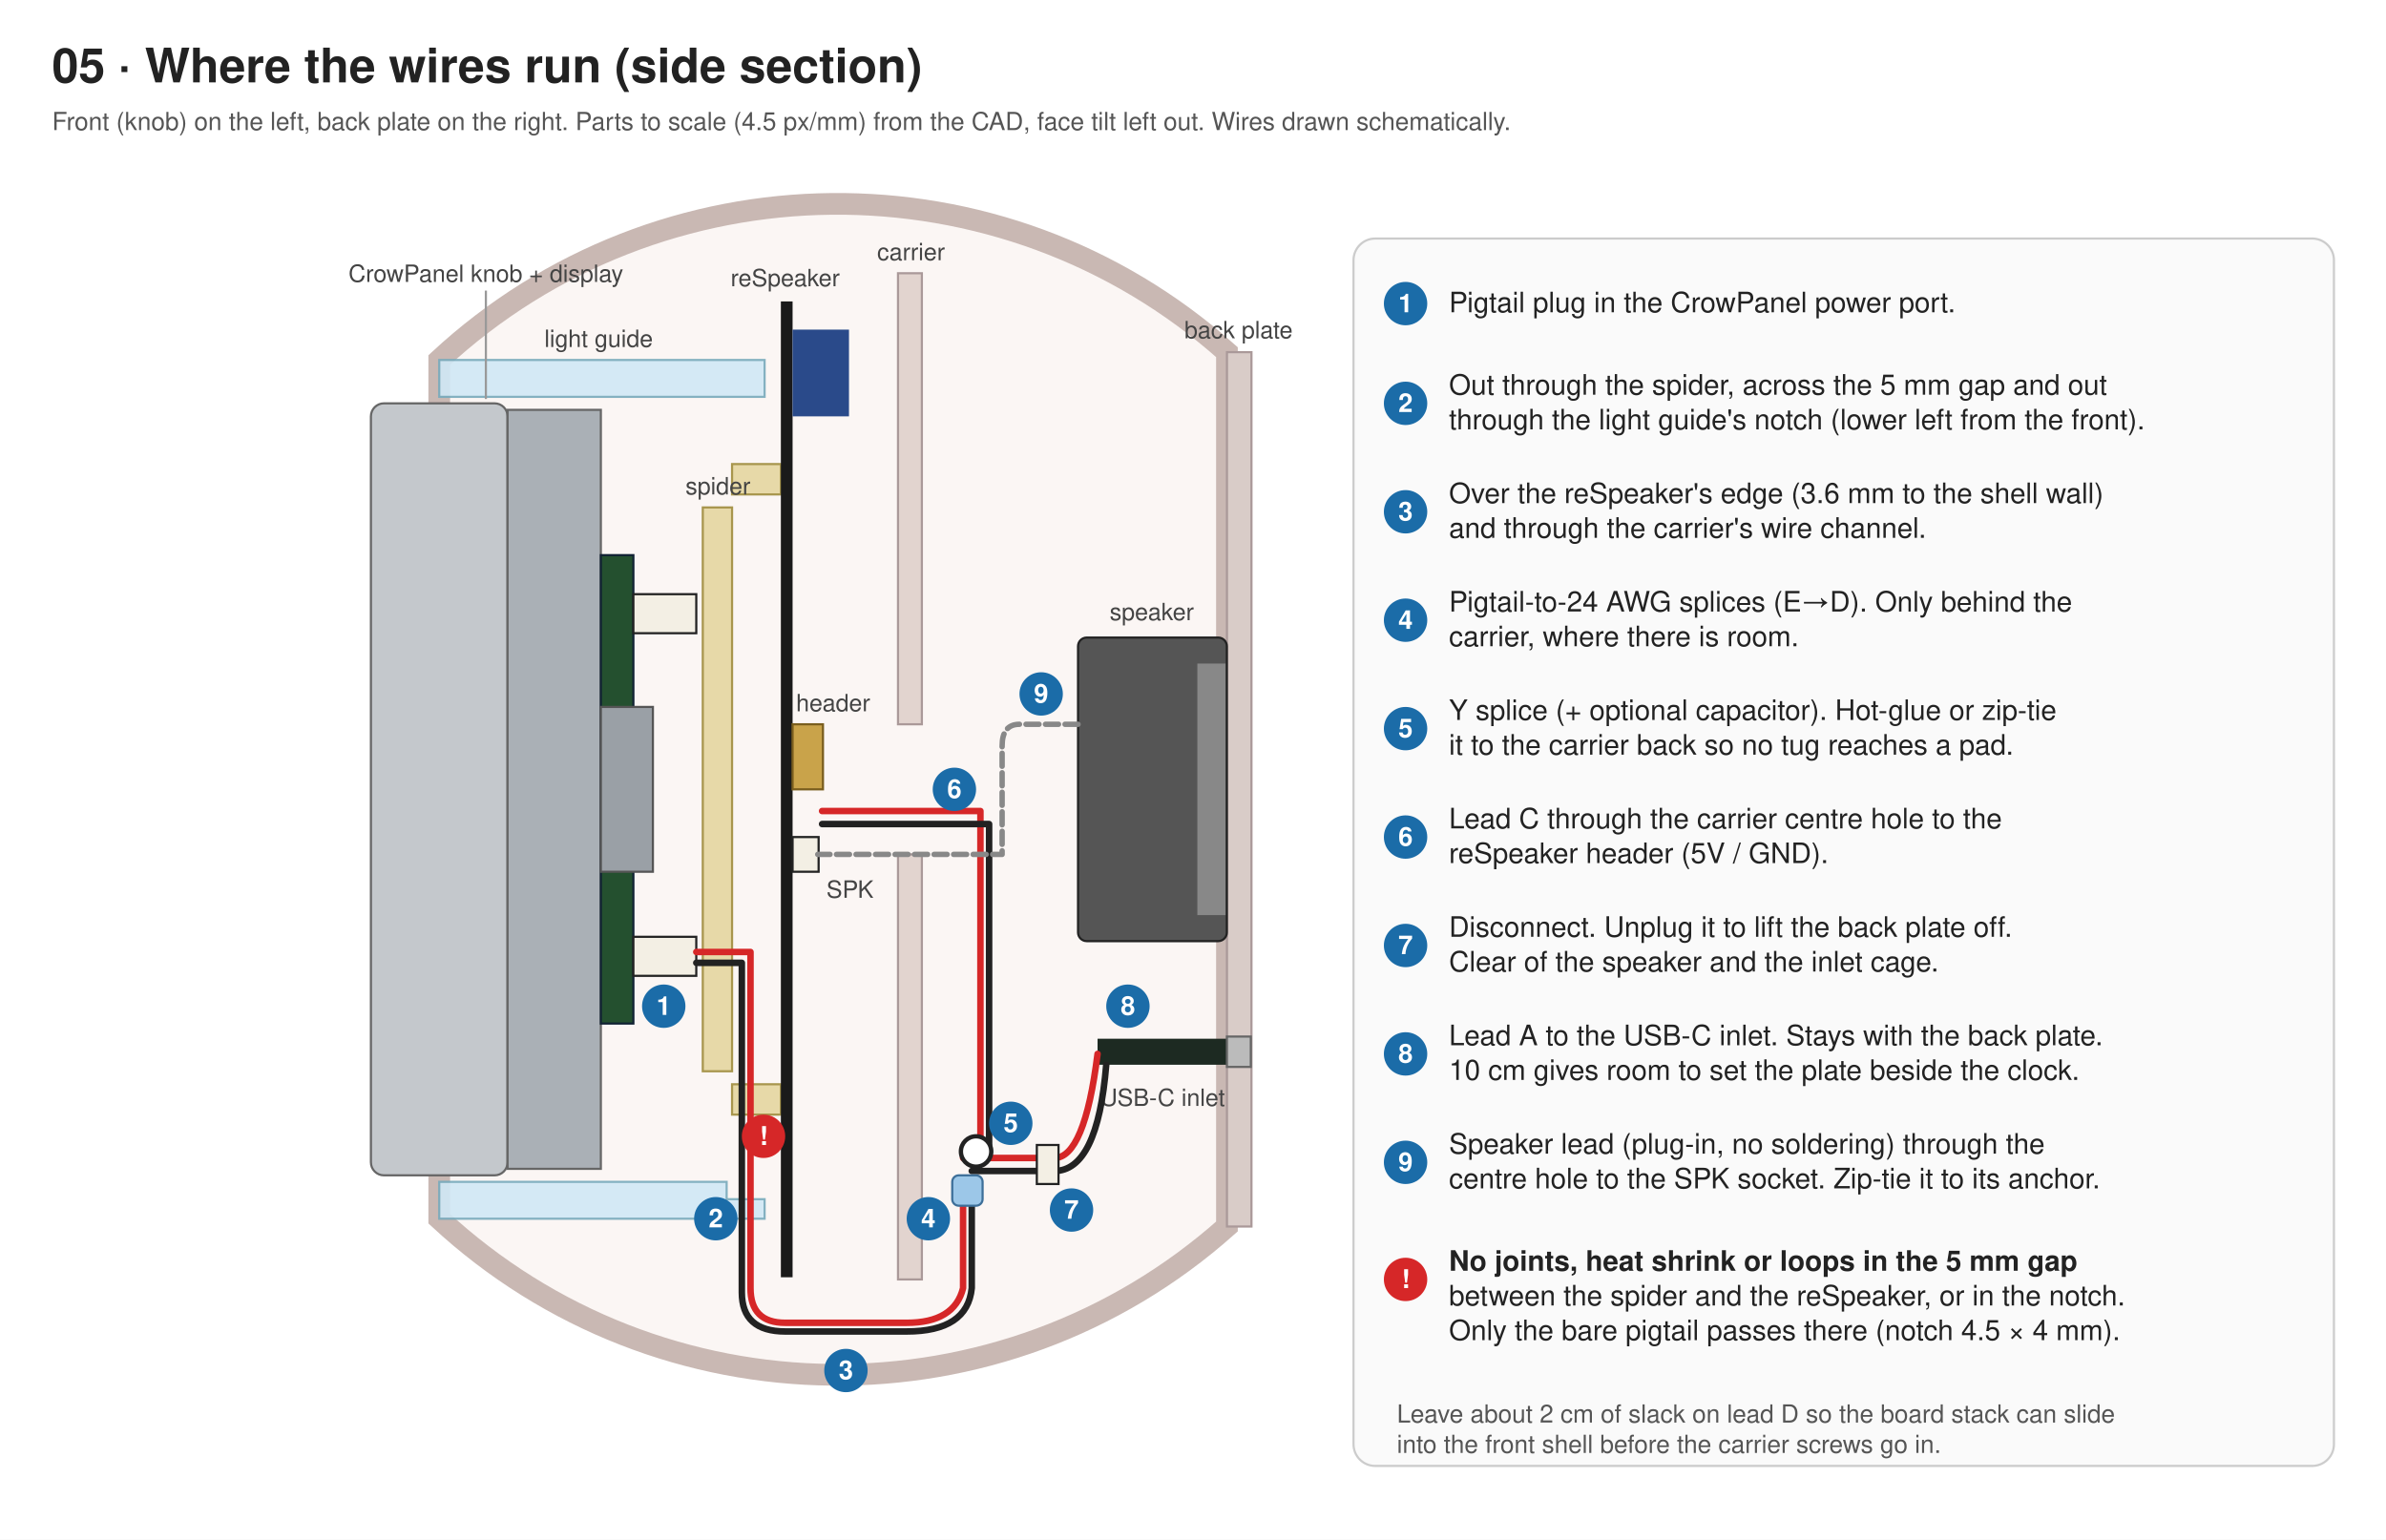
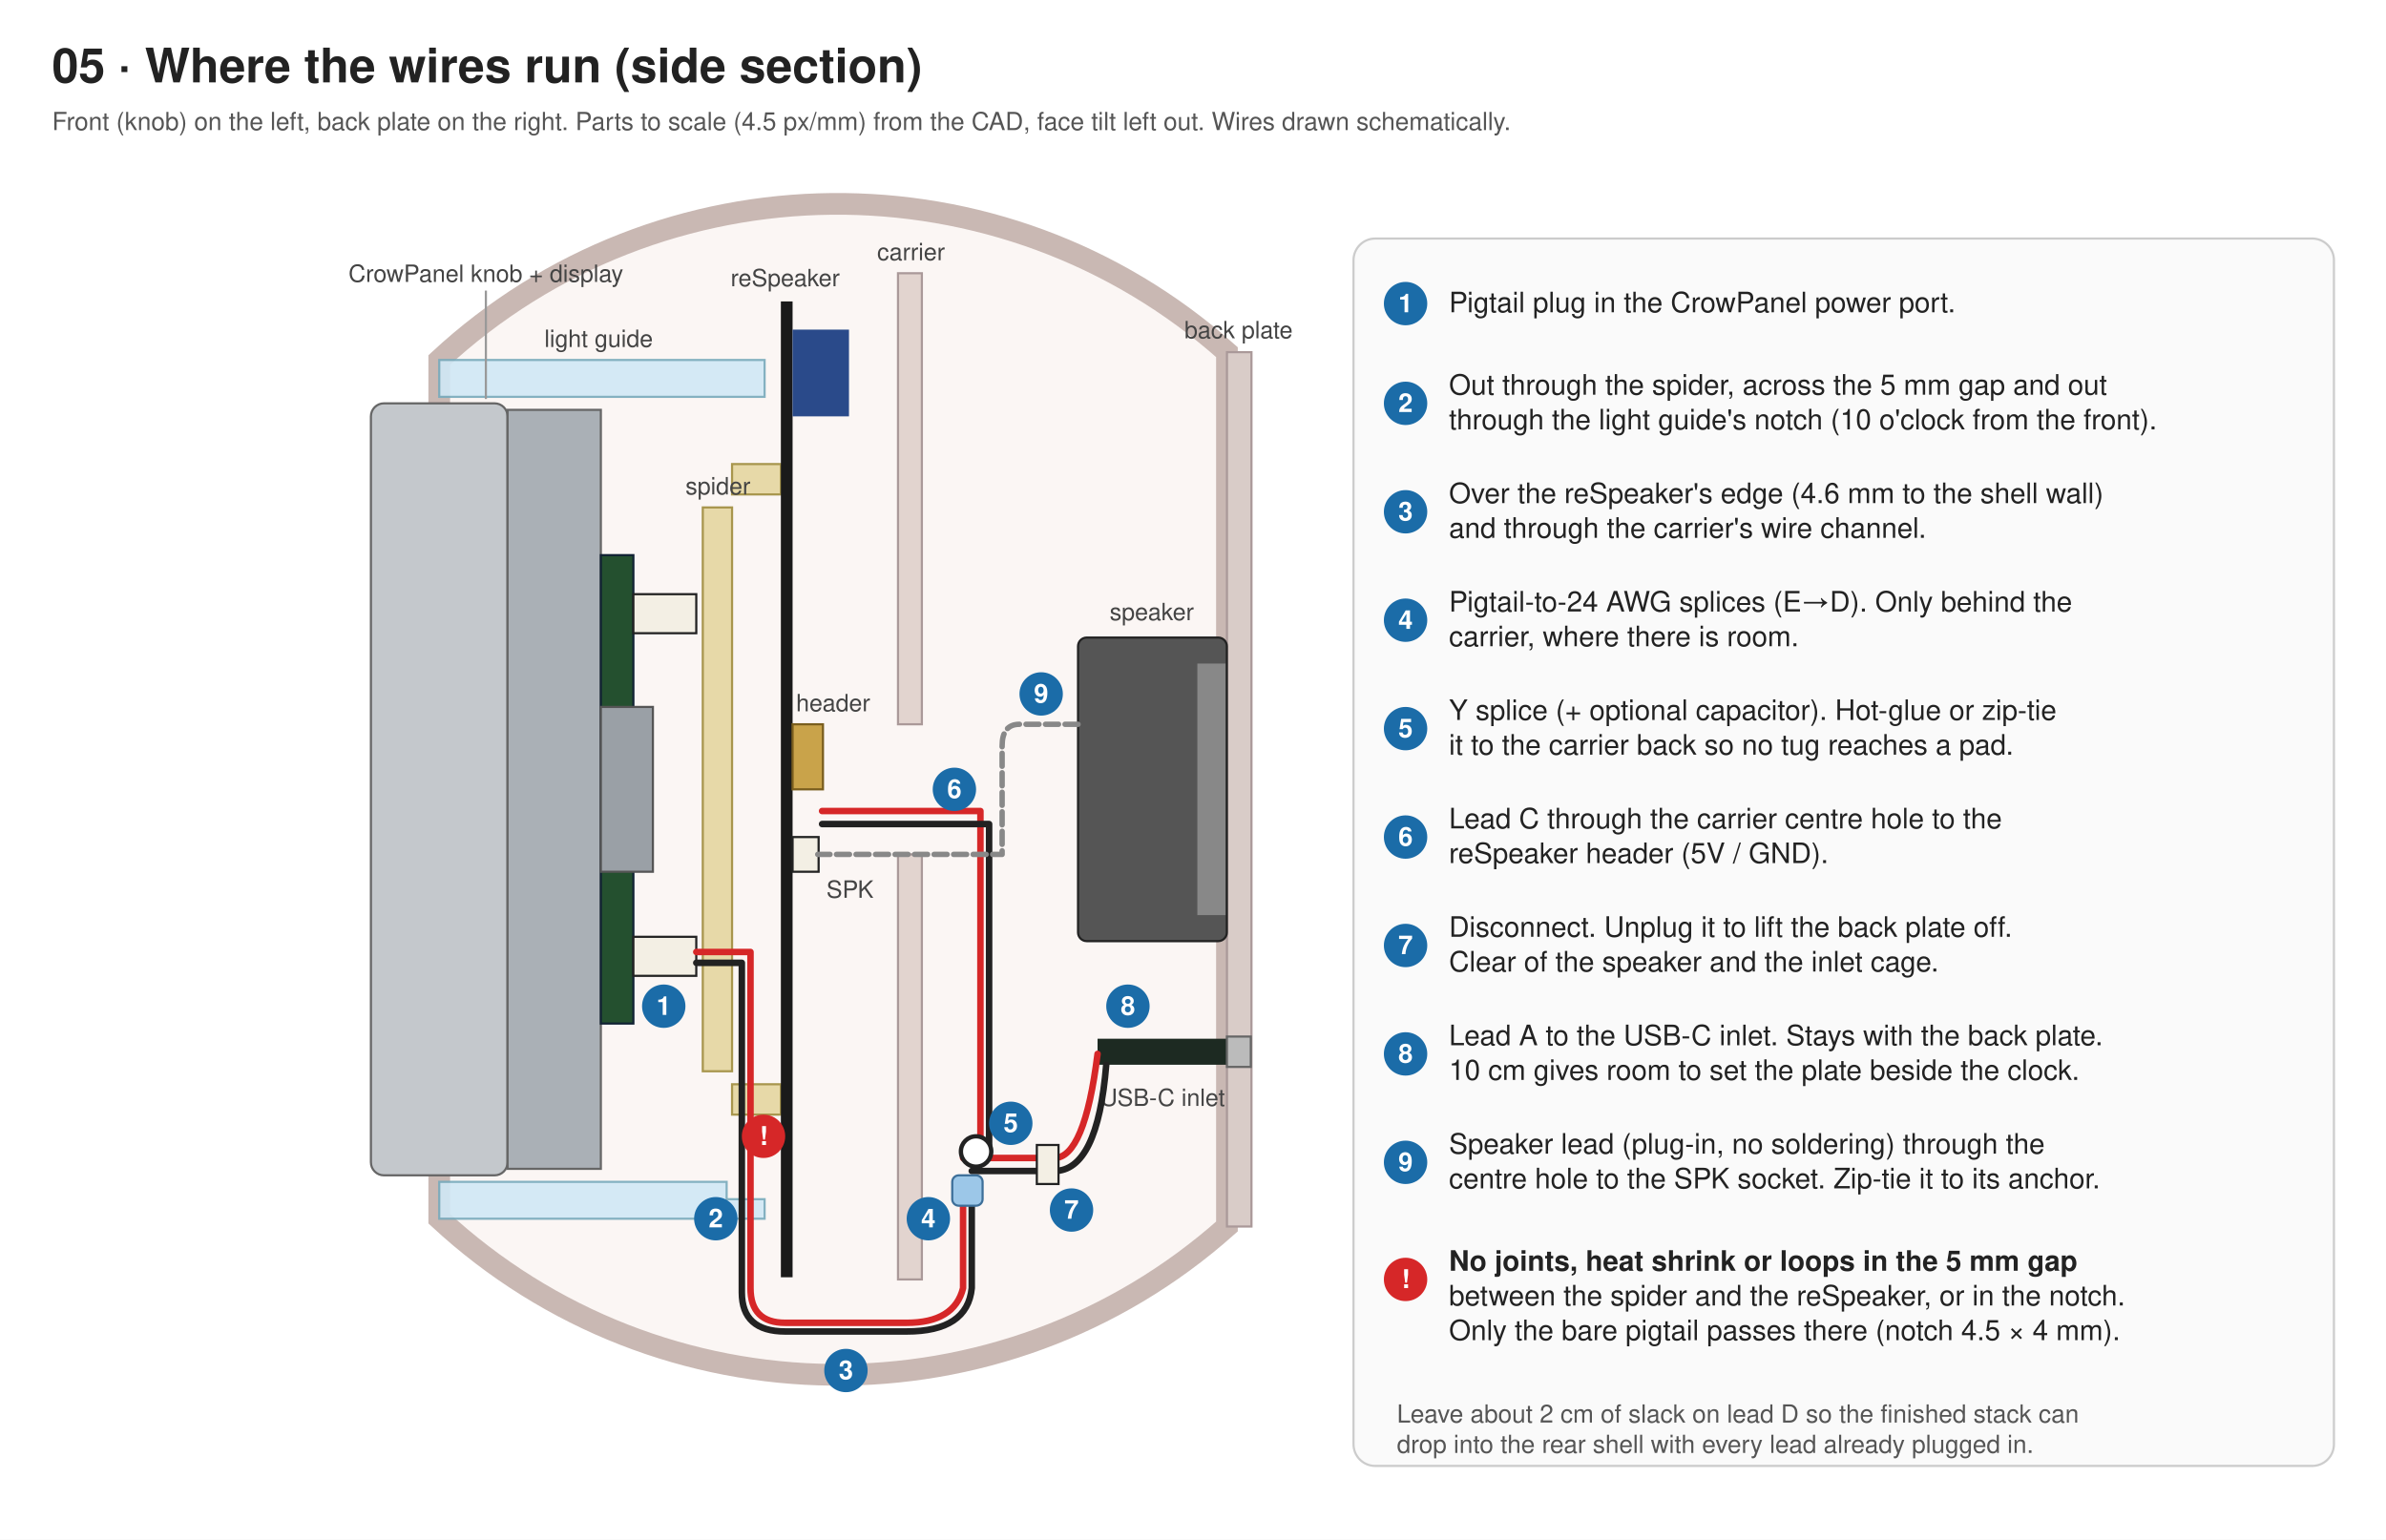
<svg xmlns="http://www.w3.org/2000/svg" viewBox="0 0 1100 710" width="1100" height="710" role="img" aria-label="Side section showing the cable route inside the Voice Clock">
  <style>
  text{font-family:Helvetica,Arial,sans-serif;fill:#222}
  .h{font-size:22px;font-weight:700}
  .b{font-size:15px;font-weight:700}
  .t{font-size:13px}
  .s{font-size:11.5px;fill:#555}
  .num{font-size:12px;font-weight:700;fill:#fff}
  .part{font-size:11px;fill:#444}
</style>
  <rect width="1100" height="710" fill="#fff" />
  <text x="24" y="38" class="h">05 · Where the wires run (side section)</text>
  <text x="24" y="60" class="s">Front (knob) on the left, back plate on the right. Parts to scale (4.5 px/mm) from the CAD, face tilt left out. Wires drawn schematically.</text>
  <g transform="translate(0,34)">
    <path d="M202.5 132 A270 270 0 0 1 565.65 128.4 L565.65 531.6 A270 270 0 0 1 202.5 528 Z" fill="#fbf6f4" stroke="#c9b8b3" stroke-width="10" />
    <rect x="565.65" y="128.4" width="11.3" height="403.2" fill="#d9ccc8" stroke="#a99" />
    <text x="571" y="122" class="part" text-anchor="middle">back plate</text>
    <rect x="202.5" y="132" width="150" height="17" fill="#cfe8f5" stroke="#7ab" opacity=".9" />
    <path d="M202.5 511 H335 V519 H352.5 V528 H202.5 Z" fill="#cfe8f5" stroke="#7ab" opacity=".9" />
    <text x="276" y="126" class="part" text-anchor="middle">light guide</text>
    <rect x="171" y="152" width="63" height="356" rx="6" fill="#c4c8cc" stroke="#666" />
    <rect x="234" y="155" width="43" height="350" fill="#aab0b6" stroke="#666" />
    <rect x="277" y="222" width="15" height="216" fill="#24502f" stroke="#123" />
    <rect x="277" y="292" width="24" height="76" fill="#9aa0a6" stroke="#555" />
    <rect x="292" y="240" width="29" height="18" fill="#f3efe4" stroke="#222" />
    <rect x="292" y="398" width="29" height="18" fill="#f3efe4" stroke="#222" />
    <text x="224" y="96" class="part" text-anchor="middle">CrowPanel knob + display</text>
    <path d="M224 100 V150" stroke="#999" />
    <rect x="324" y="200" width="13.5" height="260" fill="#e7d9a8" stroke="#a8964d" />
    <rect x="337.5" y="180" width="22.5" height="14" fill="#e7d9a8" stroke="#a8964d" />
    <rect x="337.5" y="466" width="22.5" height="14" fill="#e7d9a8" stroke="#a8964d" />
    <text x="331" y="194" class="part" text-anchor="middle">spider</text>
    <rect x="360" y="105" width="5.4" height="450" fill="#1a1a1a" />
    <rect x="365.4" y="118" width="26" height="40" fill="#2a4a8a" />
    <rect x="365.4" y="300" width="14" height="30" fill="#c9a34a" stroke="#7a5e1e" />
    <rect x="365.4" y="352" width="12" height="16" fill="#f3efe4" stroke="#222" />
    <text x="362" y="98" class="part" text-anchor="middle">reSpeaker</text>
    <text x="367" y="294" class="part">header</text>
    <text x="381" y="380" class="part">SPK</text>
    <path d="M414 92 H425 V300 H414 Z M414 360 H425 V556 H414 Z" fill="#e2d4cf" stroke="#a99" />
    <text x="420" y="86" class="part" text-anchor="middle">carrier</text>
    <rect x="497" y="260" width="68.6" height="140" rx="4" fill="#555" stroke="#222" />
    <rect x="552" y="272" width="13" height="116" fill="#888" />
    <text x="531" y="252" class="part" text-anchor="middle">speaker</text>
    <rect x="506" y="445" width="59.6" height="12" fill="#1d2a22" />
    <rect x="565.65" y="444" width="11" height="14" fill="#bbb" stroke="#666" />
    <text x="536" y="476" class="part" text-anchor="middle">USB-C inlet</text>
    <g fill="none" stroke-linecap="round" stroke-linejoin="round">
      <path d="M321 405 H346 V514 V560 Q346 576 362 576 H418 Q440 576 444 560 V520" stroke="#d62728" stroke-width="3" />
      <path d="M321 410 H342 V514 V562 Q342 580 362 580 H418 Q446 580 448 560 V520" stroke="#222" stroke-width="3" />
      <path d="M452 494 V340 H379" stroke="#d62728" stroke-width="3" />
      <path d="M456 494 V346 H379" stroke="#222" stroke-width="3" />
      <path d="M444 500 H480 M486 500 Q500 500 506 452" stroke="#d62728" stroke-width="3" />
      <path d="M448 506 H480 M486 506 Q506 506 510 457" stroke="#222" stroke-width="3" />
      <path d="M497 300 H470 Q462 300 462 310 V360 H377" stroke="#888" stroke-width="2.5" stroke-dasharray="6 3" />
    </g>
    <rect x="439" y="508" width="14" height="14" rx="3" fill="#9cc7e8" stroke="#3d6f99" />
    <circle cx="450" cy="497" r="7" fill="#fff" stroke="#222" stroke-width="2" />
    <rect x="478" y="494" width="10" height="18" fill="#f3efe4" stroke="#222" />
    <g>
      <circle cx="306" cy="430" r="10" fill="#1b6ca8" />
      <text x="306" y="434" class="num" text-anchor="middle">1</text>
      <circle cx="330" cy="528" r="10" fill="#1b6ca8" />
      <text x="330" y="532" class="num" text-anchor="middle">2</text>
      <circle cx="390" cy="598" r="10" fill="#1b6ca8" />
      <text x="390" y="602" class="num" text-anchor="middle">3</text>
      <circle cx="428" cy="528" r="10" fill="#1b6ca8" />
      <text x="428" y="532" class="num" text-anchor="middle">4</text>
      <circle cx="466" cy="484" r="10" fill="#1b6ca8" />
      <text x="466" y="488" class="num" text-anchor="middle">5</text>
      <circle cx="440" cy="330" r="10" fill="#1b6ca8" />
      <text x="440" y="334" class="num" text-anchor="middle">6</text>
      <circle cx="494" cy="524" r="10" fill="#1b6ca8" />
      <text x="494" y="528" class="num" text-anchor="middle">7</text>
      <circle cx="520" cy="430" r="10" fill="#1b6ca8" />
      <text x="520" y="434" class="num" text-anchor="middle">8</text>
      <circle cx="480" cy="286" r="10" fill="#1b6ca8" />
      <text x="480" y="290" class="num" text-anchor="middle">9</text>
      <circle cx="352" cy="490" r="10" fill="#d62728" />
      <text x="352" y="494" class="num" text-anchor="middle">!</text>
    </g>
  </g>
  <g transform="translate(624,110)">
    <rect x="0" y="0" width="452" height="566" rx="10" fill="#fafafa" stroke="#ccc" />
    <g class="t">
      <circle cx="24" cy="30" r="10" fill="#1b6ca8" />
      <text x="24" y="34" class="num" text-anchor="middle">1</text>
      <text x="44" y="34">Pigtail plug in the CrowPanel power port.</text>
      <circle cx="24" cy="76" r="10" fill="#1b6ca8" />
      <text x="24" y="80" class="num" text-anchor="middle">2</text>
      <text x="44" y="72">Out through the spider, across the 5 mm gap and out</text>
-       <text x="44" y="88">through the light guide's notch (lower left from the front).</text>
+       <text x="44" y="88">through the light guide's notch (10 o'clock from the front).</text>
      <circle cx="24" cy="126" r="10" fill="#1b6ca8" />
      <text x="24" y="130" class="num" text-anchor="middle">3</text>
-       <text x="44" y="122">Over the reSpeaker's edge (3.6 mm to the shell wall)</text>
+       <text x="44" y="122">Over the reSpeaker's edge (4.6 mm to the shell wall)</text>
      <text x="44" y="138">and through the carrier's wire channel.</text>
      <circle cx="24" cy="176" r="10" fill="#1b6ca8" />
      <text x="24" y="180" class="num" text-anchor="middle">4</text>
      <text x="44" y="172">Pigtail-to-24 AWG splices (E→D). Only behind the</text>
      <text x="44" y="188">carrier, where there is room.</text>
      <circle cx="24" cy="226" r="10" fill="#1b6ca8" />
      <text x="24" y="230" class="num" text-anchor="middle">5</text>
      <text x="44" y="222">Y splice (+ optional capacitor). Hot-glue or zip-tie</text>
      <text x="44" y="238">it to the carrier back so no tug reaches a pad.</text>
      <circle cx="24" cy="276" r="10" fill="#1b6ca8" />
      <text x="24" y="280" class="num" text-anchor="middle">6</text>
      <text x="44" y="272">Lead C through the carrier centre hole to the</text>
      <text x="44" y="288">reSpeaker header (5V / GND).</text>
      <circle cx="24" cy="326" r="10" fill="#1b6ca8" />
      <text x="24" y="330" class="num" text-anchor="middle">7</text>
      <text x="44" y="322">Disconnect. Unplug it to lift the back plate off.</text>
      <text x="44" y="338">Clear of the speaker and the inlet cage.</text>
      <circle cx="24" cy="376" r="10" fill="#1b6ca8" />
      <text x="24" y="380" class="num" text-anchor="middle">8</text>
      <text x="44" y="372">Lead A to the USB-C inlet. Stays with the back plate.</text>
      <text x="44" y="388">10 cm gives room to set the plate beside the clock.</text>
      <circle cx="24" cy="426" r="10" fill="#1b6ca8" />
      <text x="24" y="430" class="num" text-anchor="middle">9</text>
      <text x="44" y="422">Speaker lead (plug-in, no soldering) through the</text>
      <text x="44" y="438">centre hole to the SPK socket. Zip-tie it to its anchor.</text>
      <circle cx="24" cy="480" r="10" fill="#d62728" />
      <text x="24" y="484" class="num" text-anchor="middle">!</text>
      <text x="44" y="476" font-weight="700">No joints, heat shrink or loops in the 5 mm gap</text>
      <text x="44" y="492">between the spider and the reSpeaker, or in the notch.</text>
      <text x="44" y="508">Only the bare pigtail passes there (notch 4.5 × 4 mm).</text>
-       <text x="20" y="546" class="s">Leave about 2 cm of slack on lead D so the board stack can slide</text>
-       <text x="20" y="560" class="s">into the front shell before the carrier screws go in.</text>
+       <text x="20" y="546" class="s">Leave about 2 cm of slack on lead D so the finished stack can</text>
+       <text x="20" y="560" class="s">drop into the rear shell with every lead already plugged in.</text>
    </g>
  </g>
</svg>
